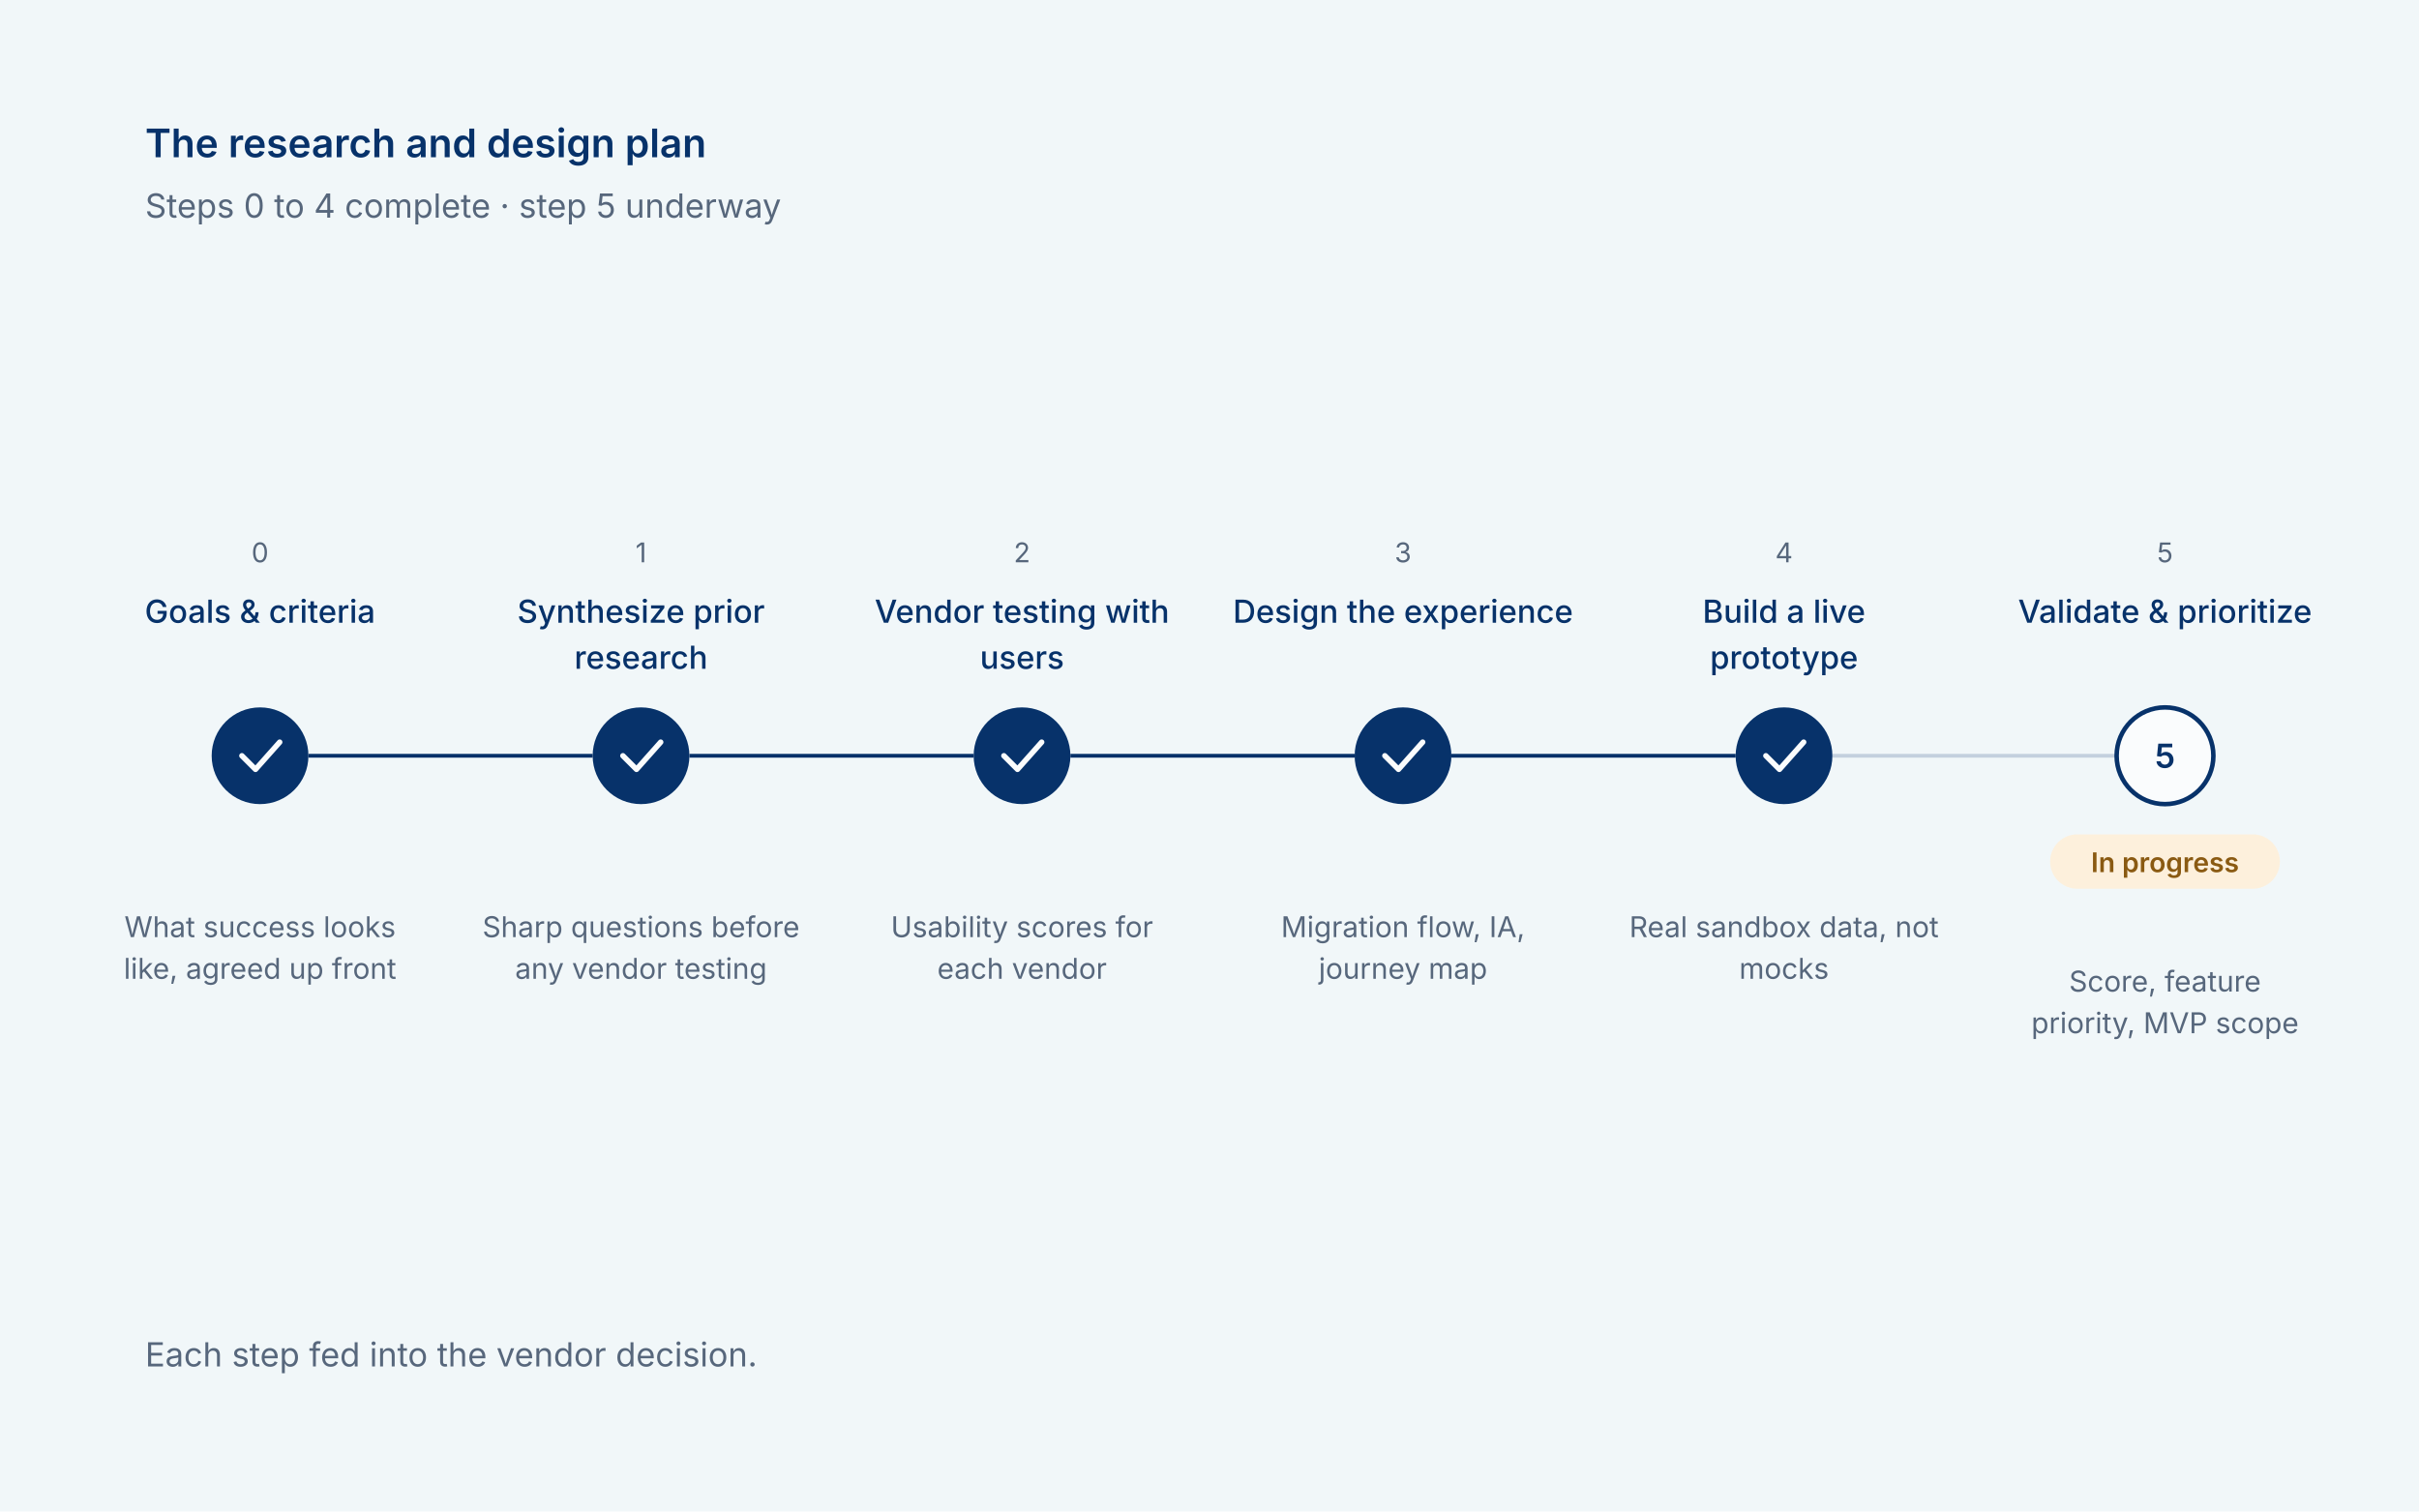
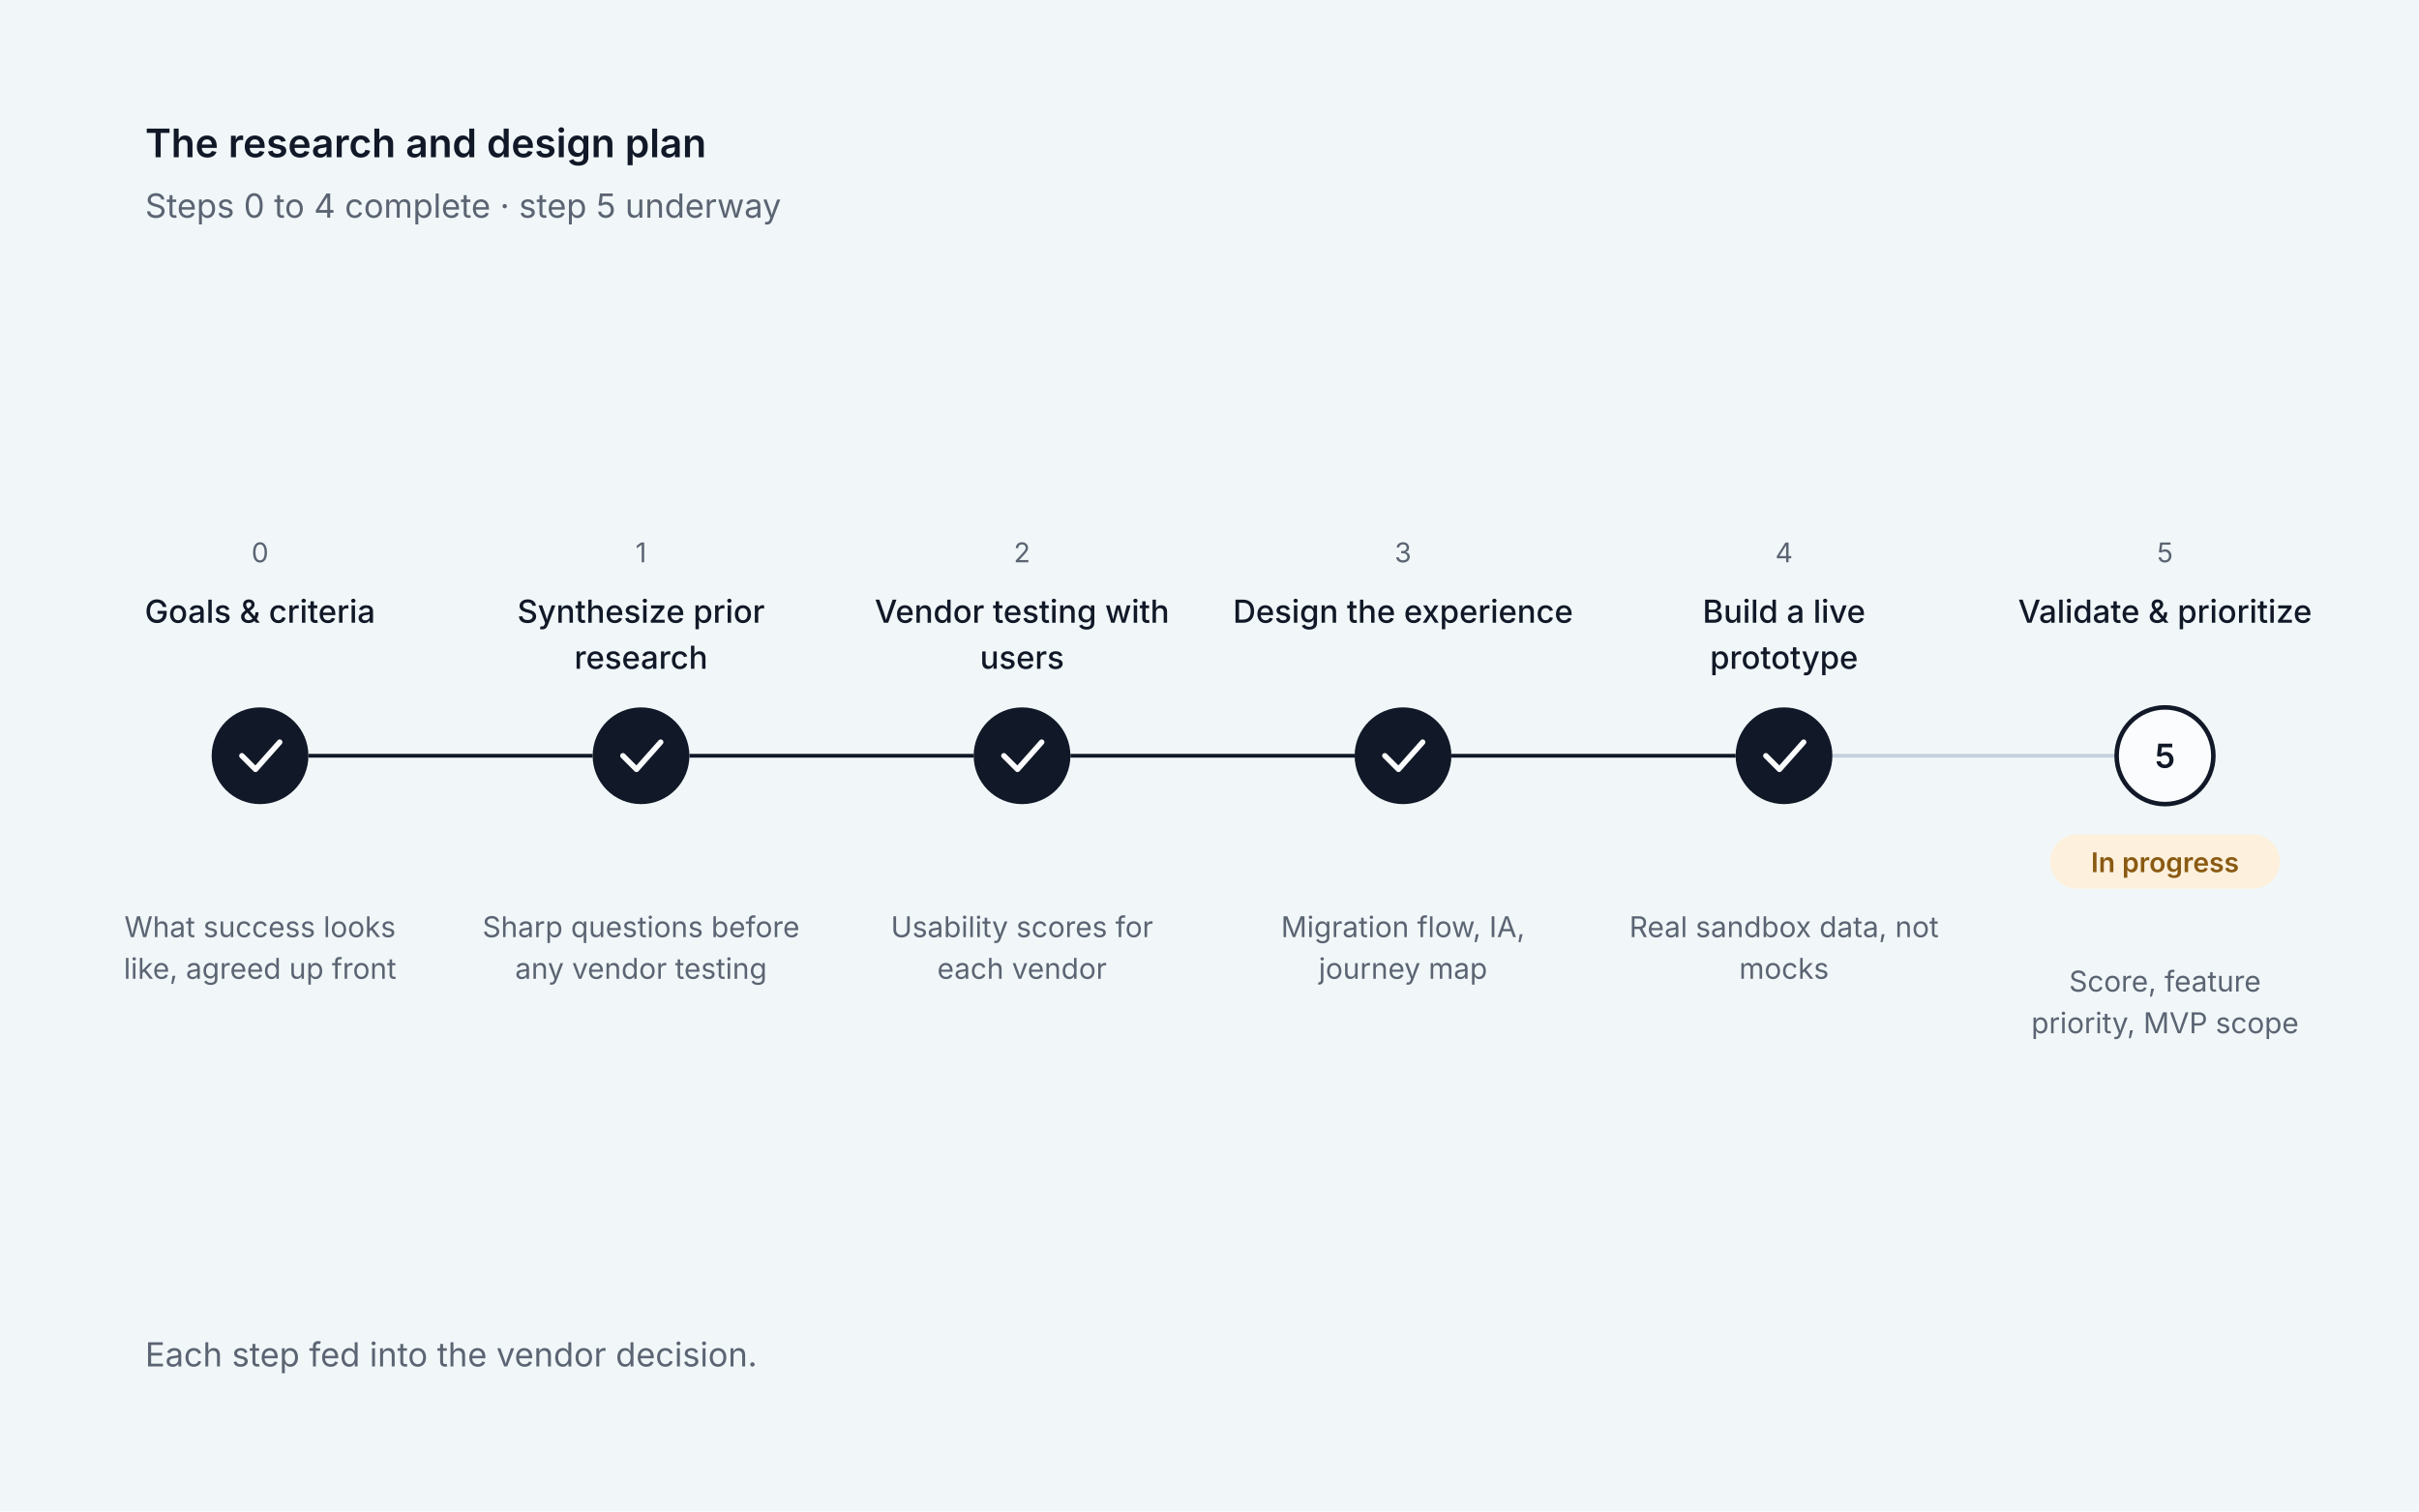
<svg xmlns="http://www.w3.org/2000/svg" viewBox="0 0 800 500" width="800" height="500" role="img" aria-label="Research and design plan in six steps. Steps zero to four are complete and step five, validate and prioritize, is in progress" font-family="Inter, Helvetica, Arial, sans-serif">
  <rect width="800" height="500" fill="#F1F7F9" />
-   <text x="48" y="52" font-size="13" fill="#07326A" text-anchor="start" font-weight="600">The research and design plan</text>
-   <text x="48" y="72" font-size="11" fill="#57677C" text-anchor="start">Steps 0 to 4 complete · step 5 underway</text>
-   <line x1="102" y1="250" x2="196" y2="250" stroke="#07326A" stroke-width="1.25" />
-   <line x1="228" y1="250" x2="322" y2="250" stroke="#07326A" stroke-width="1.25" />
-   <line x1="354" y1="250" x2="448" y2="250" stroke="#07326A" stroke-width="1.25" />
-   <line x1="480" y1="250" x2="574" y2="250" stroke="#07326A" stroke-width="1.25" />
+   <text x="48" y="52" font-size="13" fill="#111827" text-anchor="start" font-weight="600">The research and design plan</text>
+   <text x="48" y="72" font-size="11" fill="#5B6472" text-anchor="start">Steps 0 to 4 complete · step 5 underway</text>
+   <line x1="102" y1="250" x2="196" y2="250" stroke="#111827" stroke-width="1.25" />
+   <line x1="228" y1="250" x2="322" y2="250" stroke="#111827" stroke-width="1.25" />
+   <line x1="354" y1="250" x2="448" y2="250" stroke="#111827" stroke-width="1.25" />
+   <line x1="480" y1="250" x2="574" y2="250" stroke="#111827" stroke-width="1.25" />
  <line x1="606" y1="250" x2="700" y2="250" stroke="#C3D0DE" stroke-width="1.25" />
-   <circle cx="86" cy="250" r="16" fill="#07326A" />
+   <circle cx="86" cy="250" r="16" fill="#111827" />
  <path d="M80 250 L84.5 254.5 L92.5 245.5" fill="none" stroke="#FAFCFD" stroke-width="1.8" stroke-linecap="round" stroke-linejoin="round" />
-   <text x="86" y="186" font-size="9" fill="#57677C" text-anchor="middle" letter-spacing="1">0</text>
-   <text x="86" y="206.0" font-size="10.5" fill="#07326A" text-anchor="middle" font-weight="500">Goals &amp; criteria</text>
-   <text x="86" y="310.0" font-size="9.5" fill="#57677C" text-anchor="middle">What success looks</text>
-   <text x="86" y="323.775" font-size="9.5" fill="#57677C" text-anchor="middle">like, agreed up front</text>
-   <circle cx="212" cy="250" r="16" fill="#07326A" />
+   <text x="86" y="186" font-size="9" fill="#5B6472" text-anchor="middle" letter-spacing="1">0</text>
+   <text x="86" y="206.0" font-size="10.5" fill="#111827" text-anchor="middle" font-weight="500">Goals &amp; criteria</text>
+   <text x="86" y="310.0" font-size="9.5" fill="#5B6472" text-anchor="middle">What success looks</text>
+   <text x="86" y="323.775" font-size="9.5" fill="#5B6472" text-anchor="middle">like, agreed up front</text>
+   <circle cx="212" cy="250" r="16" fill="#111827" />
  <path d="M206 250 L210.5 254.5 L218.5 245.5" fill="none" stroke="#FAFCFD" stroke-width="1.8" stroke-linecap="round" stroke-linejoin="round" />
-   <text x="212" y="186" font-size="9" fill="#57677C" text-anchor="middle" letter-spacing="1">1</text>
-   <text x="212" y="206.0" font-size="10.5" fill="#07326A" text-anchor="middle" font-weight="500">Synthesize prior</text>
-   <text x="212" y="221.225" font-size="10.5" fill="#07326A" text-anchor="middle" font-weight="500">research</text>
-   <text x="212" y="310.0" font-size="9.5" fill="#57677C" text-anchor="middle">Sharp questions before</text>
-   <text x="212" y="323.775" font-size="9.5" fill="#57677C" text-anchor="middle">any vendor testing</text>
-   <circle cx="338" cy="250" r="16" fill="#07326A" />
+   <text x="212" y="186" font-size="9" fill="#5B6472" text-anchor="middle" letter-spacing="1">1</text>
+   <text x="212" y="206.0" font-size="10.5" fill="#111827" text-anchor="middle" font-weight="500">Synthesize prior</text>
+   <text x="212" y="221.225" font-size="10.5" fill="#111827" text-anchor="middle" font-weight="500">research</text>
+   <text x="212" y="310.0" font-size="9.5" fill="#5B6472" text-anchor="middle">Sharp questions before</text>
+   <text x="212" y="323.775" font-size="9.5" fill="#5B6472" text-anchor="middle">any vendor testing</text>
+   <circle cx="338" cy="250" r="16" fill="#111827" />
  <path d="M332 250 L336.5 254.5 L344.5 245.5" fill="none" stroke="#FAFCFD" stroke-width="1.8" stroke-linecap="round" stroke-linejoin="round" />
-   <text x="338" y="186" font-size="9" fill="#57677C" text-anchor="middle" letter-spacing="1">2</text>
-   <text x="338" y="206.0" font-size="10.5" fill="#07326A" text-anchor="middle" font-weight="500">Vendor testing with</text>
-   <text x="338" y="221.225" font-size="10.5" fill="#07326A" text-anchor="middle" font-weight="500">users</text>
-   <text x="338" y="310.0" font-size="9.5" fill="#57677C" text-anchor="middle">Usability scores for</text>
-   <text x="338" y="323.775" font-size="9.5" fill="#57677C" text-anchor="middle">each vendor</text>
-   <circle cx="464" cy="250" r="16" fill="#07326A" />
+   <text x="338" y="186" font-size="9" fill="#5B6472" text-anchor="middle" letter-spacing="1">2</text>
+   <text x="338" y="206.0" font-size="10.5" fill="#111827" text-anchor="middle" font-weight="500">Vendor testing with</text>
+   <text x="338" y="221.225" font-size="10.5" fill="#111827" text-anchor="middle" font-weight="500">users</text>
+   <text x="338" y="310.0" font-size="9.5" fill="#5B6472" text-anchor="middle">Usability scores for</text>
+   <text x="338" y="323.775" font-size="9.5" fill="#5B6472" text-anchor="middle">each vendor</text>
+   <circle cx="464" cy="250" r="16" fill="#111827" />
  <path d="M458 250 L462.5 254.5 L470.5 245.5" fill="none" stroke="#FAFCFD" stroke-width="1.8" stroke-linecap="round" stroke-linejoin="round" />
-   <text x="464" y="186" font-size="9" fill="#57677C" text-anchor="middle" letter-spacing="1">3</text>
-   <text x="464" y="206.0" font-size="10.5" fill="#07326A" text-anchor="middle" font-weight="500">Design the experience</text>
-   <text x="464" y="310.0" font-size="9.5" fill="#57677C" text-anchor="middle">Migration flow, IA,</text>
-   <text x="464" y="323.775" font-size="9.5" fill="#57677C" text-anchor="middle">journey map</text>
-   <circle cx="590" cy="250" r="16" fill="#07326A" />
+   <text x="464" y="186" font-size="9" fill="#5B6472" text-anchor="middle" letter-spacing="1">3</text>
+   <text x="464" y="206.0" font-size="10.5" fill="#111827" text-anchor="middle" font-weight="500">Design the experience</text>
+   <text x="464" y="310.0" font-size="9.5" fill="#5B6472" text-anchor="middle">Migration flow, IA,</text>
+   <text x="464" y="323.775" font-size="9.5" fill="#5B6472" text-anchor="middle">journey map</text>
+   <circle cx="590" cy="250" r="16" fill="#111827" />
  <path d="M584 250 L588.5 254.5 L596.5 245.5" fill="none" stroke="#FAFCFD" stroke-width="1.8" stroke-linecap="round" stroke-linejoin="round" />
-   <text x="590" y="186" font-size="9" fill="#57677C" text-anchor="middle" letter-spacing="1">4</text>
-   <text x="590" y="206.0" font-size="10.5" fill="#07326A" text-anchor="middle" font-weight="500">Build a live</text>
-   <text x="590" y="221.225" font-size="10.5" fill="#07326A" text-anchor="middle" font-weight="500">prototype</text>
-   <text x="590" y="310.0" font-size="9.5" fill="#57677C" text-anchor="middle">Real sandbox data, not</text>
-   <text x="590" y="323.775" font-size="9.5" fill="#57677C" text-anchor="middle">mocks</text>
-   <circle cx="716" cy="250" r="16" fill="#FAFCFD" stroke="#07326A" stroke-width="1.5" />
-   <text x="716" y="254" font-size="11" fill="#07326A" text-anchor="middle" font-weight="600">5</text>
+   <text x="590" y="186" font-size="9" fill="#5B6472" text-anchor="middle" letter-spacing="1">4</text>
+   <text x="590" y="206.0" font-size="10.5" fill="#111827" text-anchor="middle" font-weight="500">Build a live</text>
+   <text x="590" y="221.225" font-size="10.5" fill="#111827" text-anchor="middle" font-weight="500">prototype</text>
+   <text x="590" y="310.0" font-size="9.5" fill="#5B6472" text-anchor="middle">Real sandbox data, not</text>
+   <text x="590" y="323.775" font-size="9.5" fill="#5B6472" text-anchor="middle">mocks</text>
+   <circle cx="716" cy="250" r="16" fill="#FAFCFD" stroke="#111827" stroke-width="1.5" />
+   <text x="716" y="254" font-size="11" fill="#111827" text-anchor="middle" font-weight="600">5</text>
  <rect x="678" y="276" width="76" height="18" rx="9" fill="#fdf0dc" />
  <text x="716" y="288.5" font-size="9" fill="#8a5a12" text-anchor="middle" font-weight="600">In progress</text>
-   <text x="716" y="186" font-size="9" fill="#57677C" text-anchor="middle" letter-spacing="1">5</text>
-   <text x="716" y="206.0" font-size="10.5" fill="#07326A" text-anchor="middle" font-weight="500">Validate &amp; prioritize</text>
-   <text x="716" y="328.0" font-size="9.5" fill="#57677C" text-anchor="middle">Score, feature</text>
-   <text x="716" y="341.775" font-size="9.5" fill="#57677C" text-anchor="middle">priority, MVP scope</text>
-   <text x="48" y="452" font-size="11" fill="#57677C" text-anchor="start">Each step fed into the vendor decision.</text>
+   <text x="716" y="186" font-size="9" fill="#5B6472" text-anchor="middle" letter-spacing="1">5</text>
+   <text x="716" y="206.0" font-size="10.5" fill="#111827" text-anchor="middle" font-weight="500">Validate &amp; prioritize</text>
+   <text x="716" y="328.0" font-size="9.5" fill="#5B6472" text-anchor="middle">Score, feature</text>
+   <text x="716" y="341.775" font-size="9.5" fill="#5B6472" text-anchor="middle">priority, MVP scope</text>
+   <text x="48" y="452" font-size="11" fill="#5B6472" text-anchor="start">Each step fed into the vendor decision.</text>
</svg>
